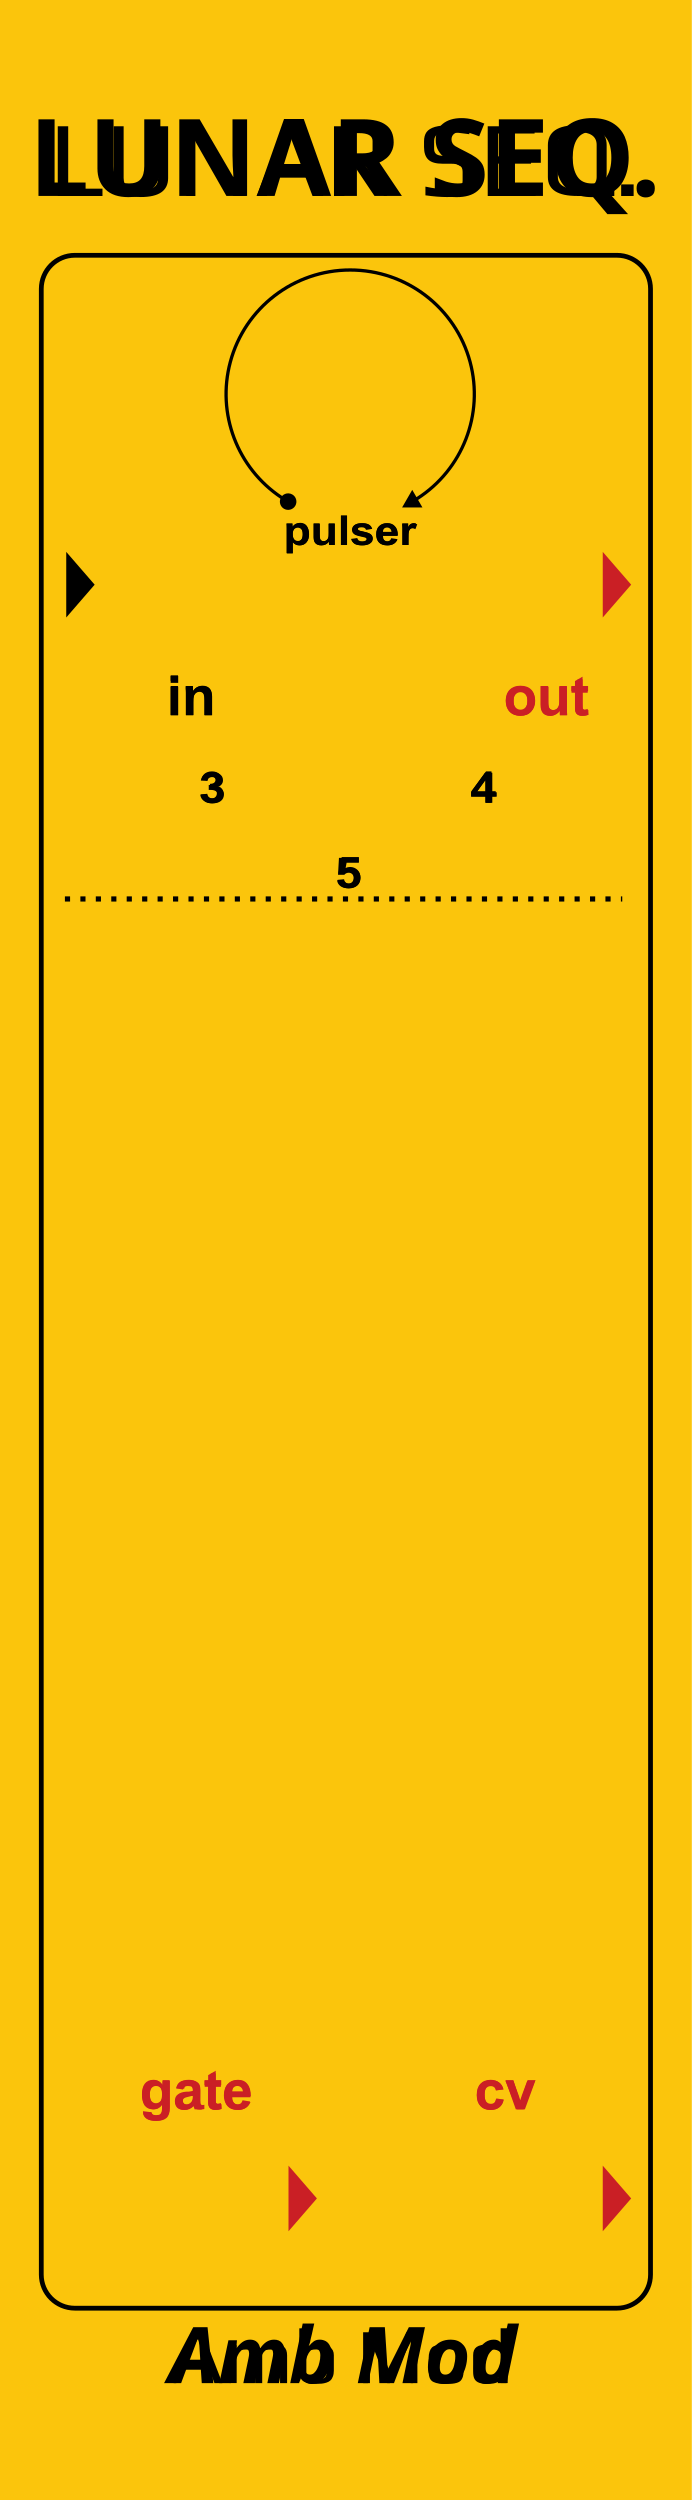
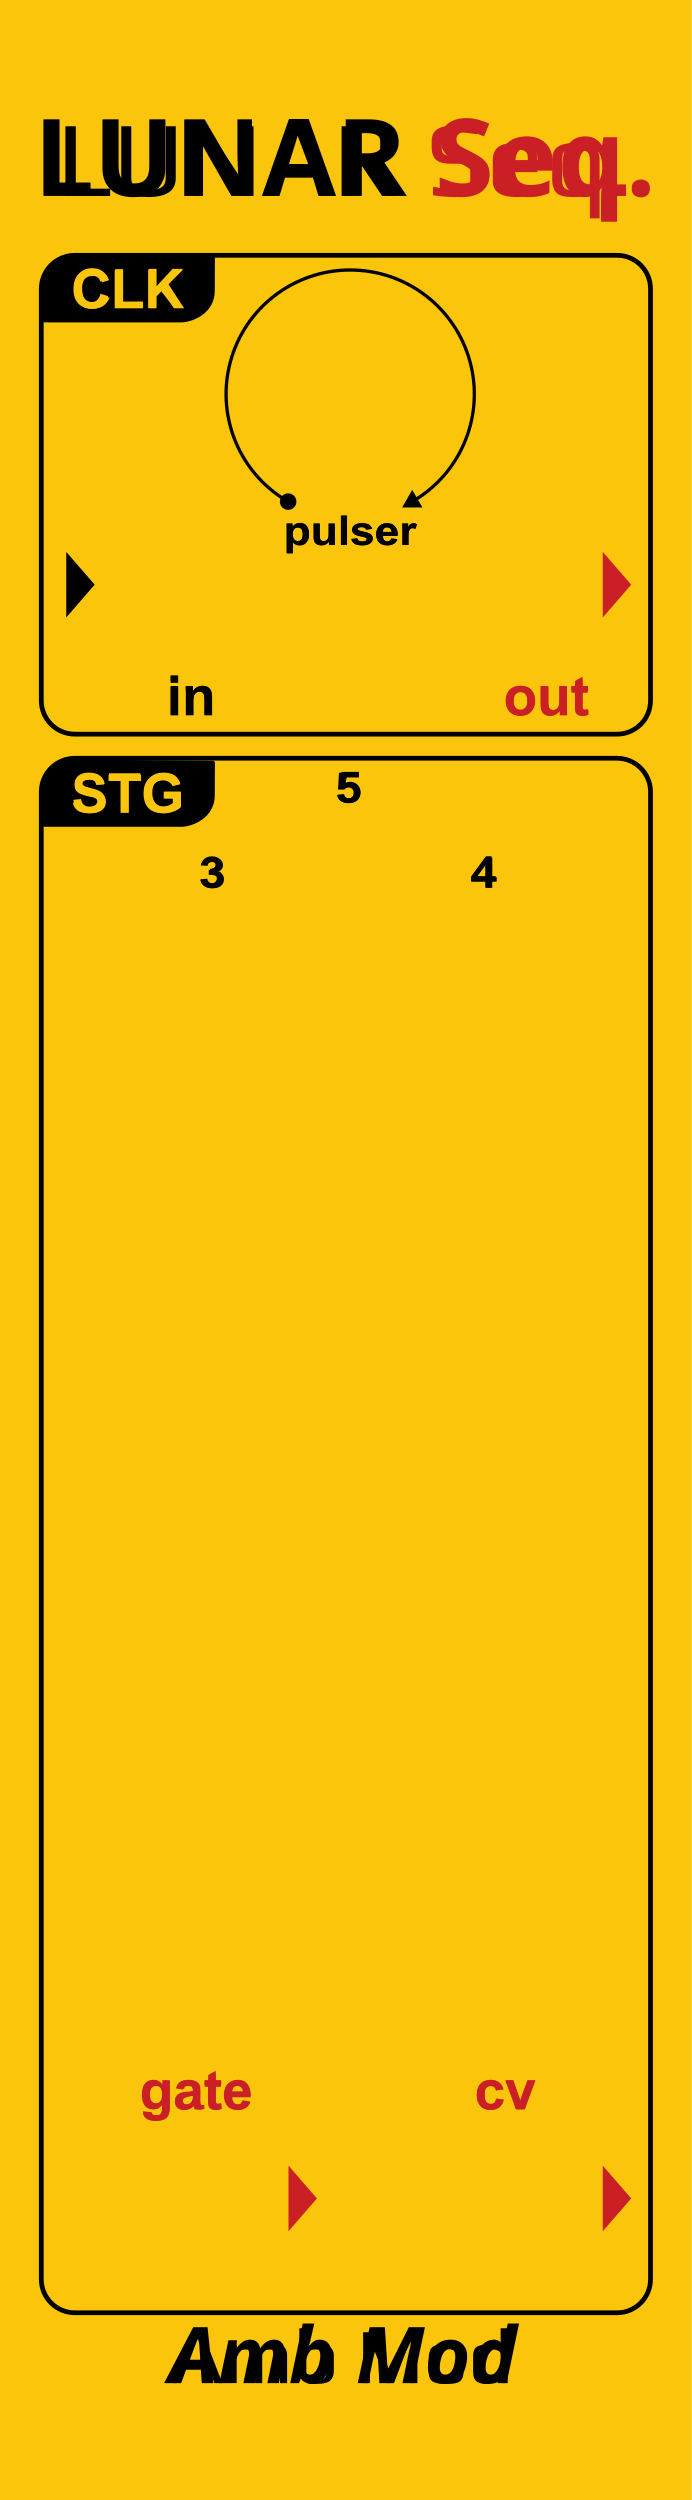
<svg xmlns="http://www.w3.org/2000/svg" width="35.56mm" height="128.5mm" viewBox="0 0 35.56 128.5" version="1.1" id="svg1">
  <defs id="defs1">
    <rect x="84.1" y="60.777" width="17.973" height="14.954" id="rect20" />
    <rect x="-6.86" y="102.347" width="128.14" height="83.689" id="rect11" />
  </defs>
  <rect x="0" y="0" width="35.56" height="128.5" style="fill:#fbc50c;fill-opacity:1;stroke:none" id="rect1" />
-   <rect x="2.122" y="13.122" width="31.315" height="105.519" rx="1.726" ry="1.726" style="fill:none;fill-opacity:1;stroke:#000;stroke-width:0.245;stroke-linejoin:round" id="box-clock" />
+   <rect x="2.122" y="13.122" width="31.315" height="24.614" rx="1.726" ry="1.726" style="fill:none;fill-opacity:1;stroke:#000;stroke-width:0.245;stroke-linejoin:round" id="box-clock" />
  <text x="17.278" y="29.177" text-anchor="middle" id="label-pulser" style="font-weight:bold;font-size:2.187px;font-family:Arial;text-anchor:middle;fill:#000;stroke-width:1" transform="scale(1.041629,0.9600343)">pulser</text>
  <g id="g1" transform="translate(9.71841)">
    <text x="7.901" y="122.492" font-family="sans-serif" font-size="4.025px" text-anchor="middle" fill="#000" id="text52" style="stroke-width:1.548">
      <tspan style="font-style:italic;font-variant:normal;font-weight:bold;font-stretch:normal;font-family:Play;-inkscape-font-specification:'Play Bold Italic';stroke-width:1.548" id="tspan52">Amb Mod</tspan>
    </text>
    <path style="font-style:italic;font-weight:bold;font-size:4.025px;font-family:Play;-inkscape-font-specification:'Play Bold Italic';text-anchor:middle;fill:#000;stroke-width:1.548" d="m 0.245,119.88 h 0.451 l 1.014,2.612 H 1.303 l -0.298,-0.793 h -1.119 l -0.294,0.793 h -0.386 z m 0.664,1.549 -0.443,-1.179 h -0.036 l -0.443,1.179 z m 1.175,-0.885 h 0.362 v 0.237 q 0.056,-0.278 0.656,-0.278 0.487,0 0.608,0.266 0.036,-0.129 0.217,-0.197 0.185,-0.068 0.451,-0.068 0.362,0 0.511,0.137 0.149,0.133 0.149,0.423 v 1.429 H 4.676 v -1.405 q 0,-0.076 -0.012,-0.125 -0.012,-0.048 -0.048,-0.097 -0.08,-0.101 -0.358,-0.101 -0.213,0 -0.318,0.028 -0.105,0.028 -0.145,0.097 -0.036,0.068 -0.036,0.197 v 1.405 H 3.396 v -1.405 q 0,-0.076 -0.012,-0.125 -0.012,-0.048 -0.048,-0.097 -0.08,-0.101 -0.354,-0.101 -0.221,0 -0.334,0.028 -0.113,0.028 -0.157,0.097 -0.044,0.064 -0.044,0.197 v 1.405 H 2.084 Z m 4.451,1.988 q -0.217,0 -0.35,-0.024 -0.129,-0.02 -0.258,-0.081 Q 5.666,122.303 5.666,121.856 v -2.181 h 0.362 v 0.584 0.229 q -0.004,0.105 -0.004,0.233 0.02,-0.093 0.169,-0.157 0.153,-0.06 0.443,-0.06 0.805,0 0.805,0.551 v 0.801 q 0,0.173 -0.052,0.302 -0.048,0.129 -0.129,0.201 -0.072,0.068 -0.201,0.109 -0.125,0.04 -0.25,0.052 -0.113,0.012 -0.274,0.012 z m 0.008,-0.237 q 0.209,0 0.318,-0.028 0.113,-0.032 0.161,-0.113 0.048,-0.081 0.048,-0.245 v -0.765 q 0,-0.165 -0.048,-0.245 -0.048,-0.085 -0.161,-0.109 -0.109,-0.028 -0.322,-0.028 -0.197,0 -0.306,0.032 -0.109,0.032 -0.157,0.117 -0.048,0.081 -0.048,0.233 v 0.765 q 0,0.165 0.044,0.245 0.048,0.081 0.157,0.113 0.109,0.028 0.314,0.028 z M 8.946,119.88 h 0.584 l 0.837,2.173 0.012,0.004 0.793,-2.177 h 0.563 v 2.612 h -0.342 v -2.209 h -0.02 l -0.841,2.209 h -0.35 l -0.865,-2.209 h -0.02 v 2.209 h -0.35 z m 4.266,2.652 q -0.258,0 -0.386,-0.02 -0.129,-0.016 -0.258,-0.076 -0.133,-0.06 -0.193,-0.193 -0.06,-0.137 -0.06,-0.366 v -0.676 q 0,-0.181 0.044,-0.318 0.044,-0.137 0.117,-0.213 0.06,-0.068 0.181,-0.105 0.125,-0.04 0.254,-0.052 0.145,-0.008 0.302,-0.008 0.209,0 0.314,0.012 0.109,0.008 0.229,0.04 0.125,0.036 0.193,0.109 0.068,0.072 0.117,0.209 0.044,0.141 0.044,0.326 v 0.676 q 0,0.342 -0.157,0.499 -0.064,0.064 -0.185,0.101 -0.121,0.036 -0.25,0.048 -0.153,0.008 -0.306,0.008 z m 0,-0.237 q 0.169,0 0.245,-0.008 0.076,-0.008 0.149,-0.044 0.072,-0.032 0.101,-0.105 0.032,-0.076 0.032,-0.209 v -0.789 q 0,-0.181 -0.044,-0.262 -0.044,-0.085 -0.153,-0.109 -0.105,-0.028 -0.33,-0.028 -0.225,0 -0.334,0.028 -0.105,0.024 -0.149,0.109 -0.044,0.081 -0.044,0.262 v 0.789 q 0,0.133 0.028,0.209 0.032,0.072 0.105,0.105 0.072,0.036 0.149,0.044 0.076,0.008 0.245,0.008 z m 2.157,0.237 q -0.29,0 -0.455,-0.056 -0.165,-0.06 -0.241,-0.193 -0.072,-0.133 -0.072,-0.37 v -0.857 q 0,-0.294 0.181,-0.423 0.185,-0.129 0.608,-0.129 0.254,0 0.435,0.064 0.185,0.064 0.189,0.185 h 0.008 l -0.008,-0.495 v -0.584 h 0.362 v 2.817 h -0.354 v -0.229 q 0,0.109 -0.173,0.185 -0.173,0.085 -0.479,0.085 z m 0.076,-0.25 q 0.302,0 0.435,-0.068 0.133,-0.068 0.133,-0.233 v -0.962 q 0,-0.262 -0.535,-0.262 -0.322,0 -0.419,0.048 -0.101,0.048 -0.101,0.213 v 0.962 q 0,0.165 0.109,0.233 0.113,0.068 0.378,0.068 z" id="text4" aria-label="Amb Mod" />
  </g>
  <g id="g2" transform="translate(2.540001)" style="fill:#000">
    <text x="15.19" y="10.073" font-family="sans-serif" font-size="6.829px" font-weight="bold" text-anchor="middle" fill="#000" id="text1" style="font-style:normal;font-variant:normal;font-weight:bold;font-stretch:normal;font-size:5.522px;font-family:Arial;-inkscape-font-specification:'Arial Bold';fill:#000;stroke-width:2.626">
-       <tspan style="font-style:normal;font-variant:normal;font-weight:bold;font-stretch:normal;font-size:5.522px;font-family:Play;-inkscape-font-specification:'Play Bold';fill:#000;fill-opacity:1;stroke-width:2.626" id="tspan13">LUNAR SEQ.</tspan>
+       <tspan style="font-style:normal;font-variant:normal;font-weight:bold;font-stretch:normal;font-size:5.522px;font-family:Play;-inkscape-font-specification:'Play Bold';fill:#000;fill-opacity:1;stroke-width:2.626" id="tspan13">LUNAR <tspan style="fill:#ca1f25;fill-opacity:1" id="tspan32">Seq.</tspan>
+       </tspan>
    </text>
  </g>
  <path style="fill:#ca1f25;fill-opacity:1;stroke:none;stroke-width:0.2;stroke-linejoin:round;stroke-dasharray:none;stroke-opacity:1" id="path36-2" d="m 40.693,100.277 2.12,3.671 2.12,3.671 -4.239,0 -4.239,0 2.12,-3.671 z" transform="matrix(0,0.3979664,-0.1989601,0,52.39348,96.80539)" />
  <path style="fill:#ca1f25;fill-opacity:1;stroke:none;stroke-width:0.2;stroke-linejoin:round;stroke-dasharray:none;stroke-opacity:1" id="path2" d="m 40.693,100.277 2.12,3.671 2.12,3.671 -4.239,0 -4.239,0 2.12,-3.671 z" transform="matrix(0,0.3979664,-0.1989601,0,36.24051,96.80539)" />
-   <text x="10.482" y="42.98" text-anchor="middle" id="text8" style="font-weight:bold;font-size:2.338px;font-family:Arial;text-anchor:middle;fill:#000;stroke-width:1" transform="scale(1.041629,0.9600343)">3</text>
-   <text x="17.206" y="47.538" text-anchor="middle" id="text9" style="font-weight:bold;font-size:2.338px;font-family:Arial;text-anchor:middle;fill:#000;fill-opacity:1;stroke-width:1" transform="scale(1.041629,0.9600343)">5</text>
+   <text x="10.482" y="47.525" text-anchor="middle" id="text8" style="font-weight:bold;font-size:2.338px;font-family:Arial;text-anchor:middle;fill:#000;stroke-width:1" transform="scale(1.041629,0.9600343)">3</text>
+   <text x="17.206" y="42.977" text-anchor="middle" id="text9" style="font-weight:bold;font-size:2.338px;font-family:Arial;text-anchor:middle;fill:#000;fill-opacity:1;stroke-width:1" transform="scale(1.041629,0.9600343)">5</text>
  <path id="path178" style="baseline-shift:baseline;display:inline;overflow:visible;vector-effect:none;fill:#000;stroke-width:1;stroke-linejoin:round;enable-background:accumulate;stop-color:#000" d="m 18.001,13.792 c -2.926,0 -5.488,1.966 -6.245,4.792 -0.721,2.69 0.365,5.523 2.656,7.051 -0.071,0.191 0.004,0.411 0.186,0.517 0.199,0.115 0.464,0.048 0.581,-0.156 0.117,-0.203 0.048,-0.464 -0.156,-0.581 -0.064,-0.037 -0.133,-0.055 -0.201,-0.057 -0.12,-0.003 -0.237,0.045 -0.321,0.134 -2.229,-1.489 -3.282,-4.245 -2.581,-6.863 0.738,-2.752 3.231,-4.665 6.081,-4.665 2.85,0 5.343,1.913 6.081,4.665 0.711,2.655 -0.383,5.451 -2.676,6.924 l -0.217,-0.375 -0.522,0.907 h 1.047 l -0.224,-0.386 c 2.359,-1.512 3.485,-4.387 2.754,-7.115 -0.757,-2.826 -3.318,-4.792 -6.244,-4.792 z" />
  <text xml:space="preserve" transform="scale(0.2645833)" id="text11" style="writing-mode:lr-tb;direction:ltr;white-space:pre;shape-inside:url(#rect11);display:inline;opacity:0.319;fill:#000;fill-opacity:1;stroke:#000;stroke-width:1.002;stroke-dasharray:1, 2" />
  <path d="m 14.733,26.921 h 0.291 v 0.16 q 0.057,-0.082 0.154,-0.133 0.097,-0.051 0.215,-0.051 0.206,0 0.349,0.149 0.144,0.149 0.144,0.414 0,0.273 -0.145,0.425 -0.145,0.151 -0.35,0.151 -0.098,0 -0.178,-0.036 -0.079,-0.036 -0.167,-0.123 v 0.549 h -0.313 z m 0.309,0.526 q 0,0.184 0.079,0.272 0.079,0.087 0.192,0.087 0.109,0 0.181,-0.08 0.072,-0.081 0.072,-0.265 0,-0.171 -0.075,-0.254 -0.075,-0.083 -0.185,-0.083 -0.115,0 -0.19,0.082 -0.076,0.081 -0.076,0.241 z m 1.869,0.563 v -0.163 q -0.065,0.087 -0.17,0.137 -0.105,0.05 -0.221,0.05 -0.119,0 -0.214,-0.048 -0.095,-0.048 -0.137,-0.135 -0.042,-0.087 -0.042,-0.241 v -0.689 h 0.313 v 0.5 q 0,0.23 0.017,0.282 0.018,0.051 0.063,0.082 0.046,0.03 0.116,0.03 0.08,0 0.144,-0.04 0.063,-0.041 0.087,-0.1 0.023,-0.06 0.023,-0.294 v -0.459 h 0.313 v 1.089 z m 0.614,0 V 26.507 h 0.313 v 1.503 z m 0.523,-0.311 0.314,-0.044 q 0.02,0.084 0.081,0.128 0.061,0.043 0.171,0.043 0.121,0 0.182,-0.041 0.041,-0.029 0.041,-0.077 0,-0.033 -0.022,-0.054 -0.023,-0.021 -0.105,-0.038 -0.378,-0.077 -0.48,-0.14 -0.14,-0.088 -0.14,-0.245 0,-0.142 0.121,-0.238 0.121,-0.096 0.376,-0.096 0.243,0 0.36,0.073 0.118,0.073 0.162,0.215 l -0.295,0.05 q -0.019,-0.064 -0.072,-0.097 -0.052,-0.034 -0.15,-0.034 -0.123,0 -0.177,0.032 -0.036,0.023 -0.036,0.058 0,0.031 0.031,0.052 0.042,0.029 0.291,0.081 0.25,0.052 0.349,0.128 0.098,0.077 0.098,0.214 0,0.15 -0.136,0.257 -0.136,0.108 -0.402,0.108 -0.241,0 -0.383,-0.09 -0.14,-0.09 -0.184,-0.245 z m 2.062,-0.036 0.312,0.048 q -0.06,0.158 -0.19,0.241 -0.129,0.082 -0.324,0.082 -0.308,0 -0.456,-0.186 -0.117,-0.149 -0.117,-0.375 0,-0.271 0.154,-0.423 0.154,-0.154 0.388,-0.154 0.264,0 0.416,0.161 0.152,0.16 0.146,0.491 H 19.655 q 0.003,0.128 0.076,0.2 0.072,0.071 0.18,0.071 0.073,0 0.123,-0.037 0.05,-0.037 0.076,-0.119 z m 0.018,-0.291 q -0.003,-0.125 -0.07,-0.19 -0.067,-0.066 -0.162,-0.066 -0.102,0 -0.169,0.069 -0.067,0.069 -0.066,0.187 z m 0.864,0.638 H 20.68 v -1.089 h 0.29 v 0.155 q 0.075,-0.11 0.134,-0.145 0.06,-0.035 0.136,-0.035 0.107,0 0.206,0.054 l -0.097,0.251 q -0.079,-0.047 -0.147,-0.047 -0.066,0 -0.111,0.034 -0.046,0.033 -0.072,0.12 -0.026,0.087 -0.026,0.365 z" id="text13" style="font-weight:bold;font-size:2.187px;font-family:Arial;text-anchor:middle;fill:#000" aria-label="pulser" />
-   <path d="m 17.353,45.225 0.333,-0.032 q 0.014,0.104 0.084,0.165 0.07,0.06 0.162,0.06 0.105,0 0.177,-0.078 0.073,-0.079 0.073,-0.237 0,-0.148 -0.073,-0.221 -0.071,-0.075 -0.187,-0.075 -0.144,0 -0.258,0.117 l -0.271,-0.036 0.171,-0.836 h 0.883 v 0.288 h -0.63 l -0.052,0.273 q 0.112,-0.051 0.228,-0.051 0.222,0 0.377,0.149 0.155,0.149 0.155,0.387 0,0.198 -0.125,0.354 -0.17,0.213 -0.472,0.213 -0.241,0 -0.394,-0.119 -0.152,-0.119 -0.182,-0.321 z" id="text19" style="font-weight:bold;font-size:1.979px;font-family:Arial;text-anchor:middle;fill:#000;stroke-width:1" aria-label="5" />
-   <text x="23.865" y="42.98" text-anchor="middle" id="text10" style="font-weight:bold;font-size:2.338px;font-family:Arial;text-anchor:middle;fill:#000;stroke-width:1" transform="scale(1.041629,0.9600343)">4</text>
+   <path d="m 17.353,40.846 0.333,-0.032 q 0.014,0.104 0.084,0.165 0.07,0.06 0.162,0.06 0.105,0 0.177,-0.078 0.073,-0.079 0.073,-0.237 0,-0.148 -0.073,-0.221 -0.071,-0.075 -0.187,-0.075 -0.144,0 -0.258,0.117 l -0.271,-0.036 0.171,-0.836 h 0.883 v 0.288 h -0.63 l -0.052,0.273 q 0.112,-0.051 0.228,-0.051 0.222,0 0.377,0.149 0.155,0.149 0.155,0.387 0,0.198 -0.125,0.354 -0.17,0.213 -0.472,0.213 -0.241,0 -0.394,-0.119 -0.152,-0.119 -0.182,-0.321 z" id="text19" style="font-weight:bold;font-size:1.979px;font-family:Arial;text-anchor:middle;fill:#000;stroke-width:1" aria-label="5" />
+   <text x="23.865" y="47.525" text-anchor="middle" id="text10" style="font-weight:bold;font-size:2.338px;font-family:Arial;text-anchor:middle;fill:#000;stroke-width:1" transform="scale(1.041629,0.9600343)">4</text>
  <text xml:space="preserve" transform="scale(0.2645833)" id="text20" style="writing-mode:lr-tb;direction:ltr;white-space:pre;shape-inside:url(#rect20);display:inline;opacity:0.319;fill:#000;fill-opacity:1;stroke:#000;stroke-width:1.002;stroke-dasharray:1, 2" />
  <path style="fill:#ca1f25;fill-opacity:1;stroke:none;stroke-width:0.2;stroke-linejoin:round;stroke-dasharray:none;stroke-opacity:1" id="path24" d="m 40.693,100.277 2.12,3.671 2.12,3.671 -4.239,0 -4.239,0 2.12,-3.671 z" transform="matrix(0,0.3979664,-0.1989601,0,52.39348,13.85789)" />
  <path style="fill:#000;fill-opacity:1;stroke:none;stroke-width:0.2;stroke-linejoin:round;stroke-dasharray:none;stroke-opacity:1" id="path25" d="m 40.693,100.277 2.12,3.671 2.12,3.671 -4.239,0 -4.239,0 2.12,-3.671 z" transform="matrix(0,0.3979664,-0.1989601,0,24.81663,13.85789)" />
  <text x="9.823" y="36.76" font-family="sans-serif" font-size="2" text-anchor="middle" fill="#000" id="text180-6" style="font-style:normal;font-variant:normal;font-weight:bold;font-stretch:normal;font-size:2.822px;font-family:Arial;-inkscape-font-specification:'Arial Bold';text-align:center;text-anchor:middle;fill:#000">
    <tspan style="fill:#000" id="tspan180-6">in</tspan>
  </text>
  <text x="28.08" y="36.76" font-family="sans-serif" font-size="2" text-anchor="middle" fill="#000" id="text356" style="font-style:normal;font-variant:normal;font-weight:bold;font-stretch:normal;font-size:2.822px;font-family:Arial;-inkscape-font-specification:'Arial Bold';text-align:center;text-anchor:middle;fill:#ca1f25;fill-opacity:1">
    <tspan style="fill:#ca1f25;fill-opacity:1" id="tspan356">out</tspan>
  </text>
  <path d="m 8.772,35.098 v -0.358 h 0.387 v 0.358 z m 0,1.662 v -1.463 h 0.387 v 1.463 z m 2.115,0 H 10.5 v -0.747 q 0,-0.237 -0.025,-0.306 -0.025,-0.07 -0.081,-0.109 -0.055,-0.039 -0.134,-0.039 -0.101,0 -0.181,0.055 -0.08,0.055 -0.11,0.146 -0.029,0.091 -0.029,0.336 v 0.663 h -0.387 v -1.463 h 0.36 v 0.215 q 0.192,-0.248 0.482,-0.248 0.128,0 0.234,0.047 0.106,0.045 0.16,0.117 0.055,0.072 0.076,0.163 0.022,0.091 0.022,0.26 z" id="text368" style="font-weight:bold;font-size:2.822px;font-family:Arial;-inkscape-font-specification:'Arial Bold';text-align:center;text-anchor:middle;fill:#000" aria-label="in" />
  <path d="m 25.999,36.008 q 0,-0.193 0.095,-0.373 0.095,-0.181 0.269,-0.276 0.175,-0.095 0.39,-0.095 0.332,0 0.544,0.216 0.212,0.215 0.212,0.544 0,0.332 -0.215,0.551 -0.214,0.218 -0.539,0.218 -0.201,0 -0.384,-0.091 -0.182,-0.091 -0.277,-0.266 -0.095,-0.176 -0.095,-0.429 z m 0.397,0.021 q 0,0.218 0.103,0.333 0.103,0.116 0.255,0.116 0.152,0 0.254,-0.116 0.103,-0.116 0.103,-0.336 0,-0.215 -0.103,-0.331 -0.102,-0.116 -0.254,-0.116 -0.152,0 -0.255,0.116 -0.103,0.116 -0.103,0.333 z m 2.38,0.732 v -0.219 q -0.08,0.117 -0.211,0.185 -0.13,0.068 -0.274,0.068 -0.147,0 -0.265,-0.065 -0.117,-0.065 -0.169,-0.182 -0.052,-0.117 -0.052,-0.324 v -0.926 h 0.387 v 0.672 q 0,0.309 0.021,0.379 0.022,0.069 0.079,0.11 0.057,0.04 0.143,0.04 0.099,0 0.178,-0.054 0.079,-0.055 0.107,-0.135 0.029,-0.081 0.029,-0.395 v -0.617 h 0.387 v 1.463 z m 1.432,-1.463 v 0.309 H 29.943 v 0.59 q 0,0.179 0.007,0.209 0.008,0.029 0.034,0.048 0.028,0.019 0.066,0.019 0.054,0 0.156,-0.037 l 0.033,0.3 q -0.135,0.058 -0.306,0.058 -0.105,0 -0.189,-0.035 -0.084,-0.036 -0.124,-0.091 -0.039,-0.057 -0.054,-0.152 -0.012,-0.068 -0.012,-0.273 v -0.638 h -0.178 v -0.309 h 0.178 v -0.291 l 0.389,-0.226 v 0.517 z" id="text369" style="font-weight:bold;font-size:2.822px;font-family:Arial;-inkscape-font-specification:'Arial Bold';text-align:center;text-anchor:middle;fill:#ca1f25" aria-label="out" />
  <text x="25.963" y="108.419" font-family="sans-serif" font-size="2" text-anchor="middle" fill="#000" id="text25" style="font-style:normal;font-variant:normal;font-weight:bold;font-stretch:normal;font-size:2.822px;font-family:Arial;-inkscape-font-specification:'Arial Bold';text-align:center;text-anchor:middle;fill:#ca1f25;fill-opacity:1">
    <tspan style="fill:#ca1f25;fill-opacity:1" id="tspan25">cv</tspan>
  </text>
  <text x="10.088" y="108.419" font-family="sans-serif" font-size="2" text-anchor="middle" fill="#000" id="text26" style="font-style:normal;font-variant:normal;font-weight:bold;font-stretch:normal;font-size:2.822px;font-family:Arial;-inkscape-font-specification:'Arial Bold';text-align:center;text-anchor:middle;fill:#ca1f25;fill-opacity:1">
    <tspan style="fill:#ca1f25;fill-opacity:1" id="tspan26">gate</tspan>
  </text>
  <path d="m 25.872,107.388 -0.382,0.069 q -0.019,-0.114 -0.088,-0.172 -0.068,-0.058 -0.176,-0.058 -0.145,0 -0.232,0.101 -0.085,0.099 -0.085,0.333 0,0.26 0.087,0.368 0.088,0.107 0.236,0.107 0.11,0 0.181,-0.062 0.07,-0.063 0.099,-0.216 l 0.38,0.065 q -0.059,0.262 -0.227,0.396 -0.168,0.134 -0.451,0.134 -0.321,0 -0.513,-0.203 -0.19,-0.203 -0.19,-0.561 0,-0.362 0.192,-0.564 0.192,-0.203 0.518,-0.203 0.267,0 0.424,0.116 0.158,0.114 0.227,0.35 z m 0.696,1.031 -0.59,-1.463 h 0.407 l 0.276,0.747 0.08,0.249 q 0.032,-0.095 0.04,-0.125 0.019,-0.062 0.041,-0.124 l 0.278,-0.747 h 0.398 l -0.582,1.463 z" id="text27" style="font-weight:bold;font-size:2.822px;font-family:Arial;-inkscape-font-specification:'Arial Bold';text-align:center;text-anchor:middle;fill:#ca1f25" aria-label="cv" />
  <path d="m 7.353,108.516 0.442,0.054 q 0.011,0.077 0.051,0.106 0.055,0.041 0.174,0.041 0.152,0 0.227,-0.045 0.051,-0.03 0.077,-0.098 0.018,-0.048 0.018,-0.178 v -0.214 q -0.174,0.237 -0.438,0.237 -0.295,0 -0.467,-0.249 -0.135,-0.197 -0.135,-0.491 0,-0.368 0.176,-0.562 0.178,-0.194 0.441,-0.194 0.271,0 0.448,0.238 v -0.205 h 0.362 v 1.313 q 0,0.259 -0.043,0.387 -0.043,0.128 -0.12,0.201 -0.077,0.073 -0.207,0.114 -0.128,0.041 -0.325,0.041 -0.372,0 -0.528,-0.128 -0.156,-0.127 -0.156,-0.322 0,-0.019 0.001,-0.047 z M 7.699,107.657 q 0,0.233 0.09,0.342 0.091,0.107 0.223,0.107 0.142,0 0.24,-0.11 0.098,-0.112 0.098,-0.329 0,-0.227 -0.094,-0.338 -0.094,-0.11 -0.237,-0.11 -0.139,0 -0.23,0.109 -0.09,0.107 -0.09,0.329 z m 1.703,-0.255 -0.351,-0.063 q 0.059,-0.212 0.204,-0.314 0.145,-0.102 0.43,-0.102 0.259,0 0.386,0.062 0.127,0.061 0.178,0.156 0.052,0.094 0.052,0.346 l -0.004,0.452 q 0,0.193 0.018,0.285 0.019,0.091 0.07,0.196 H 10.002 q -0.015,-0.039 -0.037,-0.114 -0.01,-0.034 -0.014,-0.045 -0.099,0.097 -0.212,0.145 -0.113,0.048 -0.241,0.048 -0.226,0 -0.357,-0.123 -0.13,-0.123 -0.13,-0.31 0,-0.124 0.059,-0.22 0.059,-0.098 0.165,-0.149 0.107,-0.052 0.309,-0.091 0.271,-0.051 0.376,-0.095 v -0.039 q 0,-0.112 -0.055,-0.158 -0.055,-0.048 -0.208,-0.048 -0.103,0 -0.161,0.041 -0.058,0.04 -0.094,0.142 z m 0.518,0.314 q -0.074,0.025 -0.236,0.059 -0.161,0.034 -0.211,0.068 -0.076,0.054 -0.076,0.136 0,0.081 0.061,0.141 0.061,0.059 0.154,0.059 0.105,0 0.2,-0.069 0.07,-0.052 0.092,-0.128 0.015,-0.05 0.015,-0.189 z m 1.433,-0.761 v 0.309 h -0.265 v 0.59 q 0,0.179 0.007,0.209 0.008,0.029 0.034,0.048 0.028,0.019 0.066,0.019 0.054,0 0.156,-0.037 l 0.033,0.3 q -0.135,0.058 -0.306,0.058 -0.105,0 -0.189,-0.035 -0.084,-0.036 -0.124,-0.091 -0.039,-0.057 -0.054,-0.152 -0.012,-0.068 -0.012,-0.273 v -0.638 h -0.178 v -0.309 h 0.178 v -0.291 l 0.389,-0.226 v 0.517 z m 1.116,0.998 0.386,0.065 q -0.074,0.212 -0.236,0.324 -0.16,0.11 -0.401,0.11 -0.382,0 -0.565,-0.249 -0.145,-0.2 -0.145,-0.504 0,-0.364 0.19,-0.569 0.19,-0.207 0.481,-0.207 0.327,0 0.515,0.216 0.189,0.215 0.181,0.66 h -0.97 q 0.004,0.172 0.094,0.269 0.09,0.095 0.223,0.095 0.091,0 0.153,-0.05 0.062,-0.05 0.094,-0.16 z m 0.022,-0.391 q -0.004,-0.168 -0.087,-0.255 -0.083,-0.088 -0.201,-0.088 -0.127,0 -0.209,0.092 -0.083,0.092 -0.081,0.251 z" id="text28" style="font-weight:bold;font-size:2.822px;font-family:Arial;-inkscape-font-specification:'Arial Bold';text-align:center;text-anchor:middle;fill:#ca1f25" aria-label="gate" />
-   <g id="path28" style="opacity:1;fill:#000;fill-opacity:1" transform="translate(0,8.373093)">
-     <path style="baseline-shift:baseline;display:inline;overflow:visible;vector-effect:none;fill:#000;fill-opacity:1;stroke-dasharray:0.265, 0.529;enable-background:accumulate;stop-color:#000;stop-opacity:1" d="m 3.336,37.701 v 0.266 h 0.266 v -0.266 z m 0.795,0 v 0.266 h 0.264 v -0.266 z m 0.793,0 v 0.266 h 0.266 v -0.266 z m 0.795,0 v 0.266 h 0.264 v -0.266 z m 0.793,0 v 0.266 h 0.266 v -0.266 z m 0.793,0 v 0.266 h 0.266 v -0.266 z m 0.795,0 v 0.266 h 0.264 v -0.266 z m 0.793,0 v 0.266 h 0.266 v -0.266 z m 0.795,0 v 0.266 h 0.264 v -0.266 z m 0.793,0 v 0.266 h 0.266 v -0.266 z m 0.793,0 v 0.266 h 0.266 v -0.266 z m 0.795,0 v 0.266 h 0.264 v -0.266 z m 0.793,0 v 0.266 h 0.266 v -0.266 z m 0.795,0 v 0.266 h 0.264 v -0.266 z m 0.793,0 v 0.266 h 0.266 v -0.266 z m 0.793,0 v 0.266 h 0.266 v -0.266 z m 0.795,0 v 0.266 h 0.264 v -0.266 z m 0.793,0 v 0.266 h 0.266 v -0.266 z m 0.795,0 v 0.266 h 0.264 v -0.266 z m 0.793,0 v 0.266 h 0.266 v -0.266 z m 0.793,0 v 0.266 h 0.266 v -0.266 z m 0.795,0 v 0.266 h 0.264 v -0.266 z m 0.793,0 v 0.266 h 0.266 v -0.266 z m 0.795,0 v 0.266 h 0.264 v -0.266 z m 0.793,0 v 0.266 h 0.266 v -0.266 z m 0.793,0 v 0.266 h 0.266 v -0.266 z m 0.795,0 v 0.266 h 0.264 v -0.266 z m 0.793,0 v 0.266 h 0.266 v -0.266 z m 0.795,0 v 0.266 h 0.264 v -0.266 z m 0.793,0 v 0.266 h 0.266 v -0.266 z m 0.793,0 v 0.266 h 0.266 v -0.266 z m 0.795,0 v 0.266 h 0.264 v -0.266 z m 0.793,0 v 0.266 h 0.266 v -0.266 z m 0.795,0 v 0.266 h 0.264 v -0.266 z m 0.793,0 v 0.266 h 0.266 v -0.266 z m 0.793,0 v 0.266 h 0.266 v -0.266 z m 0.795,0 v 0.266 h 0.07 v -0.266 z" id="path30" />
+   <path d="m 10.332,45.199 0.323,-0.036 q 0.015,0.114 0.083,0.174 0.068,0.06 0.164,0.06 0.103,0 0.174,-0.072 0.071,-0.072 0.071,-0.195 0,-0.116 -0.068,-0.184 -0.068,-0.068 -0.165,-0.068 -0.064,0 -0.153,0.023 l 0.037,-0.251 q 0.136,0.003 0.207,-0.054 0.071,-0.058 0.071,-0.153 0,-0.081 -0.052,-0.129 -0.052,-0.048 -0.139,-0.048 -0.086,0 -0.146,0.055 -0.061,0.055 -0.074,0.16 l -0.308,-0.048 q 0.032,-0.146 0.096,-0.232 0.065,-0.088 0.181,-0.137 0.117,-0.05 0.26,-0.05 0.246,0 0.395,0.145 0.122,0.118 0.122,0.267 0,0.211 -0.251,0.338 0.15,0.03 0.239,0.133 0.09,0.103 0.09,0.249 0,0.211 -0.168,0.361 -0.168,0.149 -0.417,0.149 -0.237,0 -0.392,-0.125 -0.156,-0.126 -0.181,-0.329 z" id="text31" style="font-weight:bold;font-size:2.338px;font-family:Arial;text-anchor:middle;fill:#000" aria-label="3" />
+   <path d="m 24.94,45.626 v -0.323 h -0.713 v -0.27 l 0.756,-1.02 h 0.281 v 1.019 h 0.216 v 0.271 h -0.216 v 0.323 z m 0,-0.594 v -0.549 l -0.401,0.549 z" id="text32" style="font-weight:bold;font-size:2.338px;font-family:Arial;text-anchor:middle;fill:#000" aria-label="4" />
+   <g id="g34" transform="translate(2.540001)" style="fill:#000">
+     <g id="text34" style="font-weight:bold;font-size:5.522px;font-family:Arial;-inkscape-font-specification:'Arial Bold';text-anchor:middle;stroke-width:2.626" aria-label="LUNAR Seq.">
+       <path style="font-family:Play;-inkscape-font-specification:'Play Bold';fill:#000" d="M 0.822,6.489 H 1.357 V 9.698 H 3.119 V 10.073 H 0.822 Z M 5.09,10.128 q -0.293,0 -0.514,-0.039 Q 4.361,10.051 4.151,9.957 3.931,9.858 3.809,9.653 3.693,9.449 3.693,9.156 V 6.489 h 0.514 v 2.662 q 0,0.337 0.226,0.48 0.226,0.138 0.668,0.138 0.442,0 0.657,-0.138 Q 5.979,9.488 5.979,9.151 V 6.489 h 0.514 v 2.667 q 0,0.972 -1.403,0.972 z M 7.426,6.489 H 8.072 L 10.022,9.449 V 6.489 h 0.469 V 10.073 H 9.845 L 7.895,7.064 V 10.073 H 7.426 Z m 5.036,0 h 0.618 l 1.392,3.584 H 13.915 L 13.506,8.985 h -1.535 l -0.403,1.088 h -0.53 z M 13.373,8.615 12.766,6.997 h -0.05 l -0.607,1.618 z m 1.646,-2.126 h 1.259 q 0.475,0 0.74,0.061 0.271,0.055 0.392,0.204 0.127,0.149 0.127,0.436 v 0.618 q 0,0.32 -0.265,0.497 -0.26,0.171 -0.663,0.171 l 1.149,1.596 H 17.101 L 16.074,8.543 h -0.519 v 1.53 h -0.536 z m 1.237,1.701 q 0.398,0 0.569,-0.094 0.177,-0.099 0.177,-0.353 V 7.246 q 0,-0.403 -0.696,-0.403 H 15.555 V 8.19 Z" id="path34" />
+       <path style="font-family:Play;-inkscape-font-specification:'Play Bold';fill:#ca1f25" d="m 20.812,10.128 q -0.458,0 -1.093,-0.088 V 9.593 q 0.641,0.138 1.127,0.138 0.409,0 0.596,-0.088 0.188,-0.094 0.188,-0.342 V 8.836 q 0,-0.232 -0.133,-0.326 -0.133,-0.094 -0.464,-0.094 H 20.613 q -0.525,0 -0.745,-0.21 Q 19.647,7.997 19.647,7.555 V 7.268 q 0,-0.293 0.127,-0.475 0.133,-0.182 0.436,-0.271 0.309,-0.088 0.845,-0.088 0.359,0 0.922,0.061 v 0.403 q -0.63,-0.094 -0.961,-0.094 -0.514,0 -0.679,0.099 -0.171,0.105 -0.171,0.348 v 0.409 q 0,0.188 0.133,0.276 0.138,0.083 0.469,0.083 h 0.431 q 0.37,0 0.574,0.088 0.21,0.088 0.293,0.271 0.088,0.177 0.088,0.48 v 0.26 q 0,0.381 -0.144,0.602 -0.138,0.221 -0.431,0.315 -0.293,0.094 -0.768,0.094 z m 3.203,0 q -1.226,0 -1.226,-0.817 V 8.256 q 0,-0.486 0.276,-0.696 0.282,-0.215 0.906,-0.215 0.591,0 0.85,0.204 0.265,0.204 0.265,0.707 v 0.591 h -1.795 v 0.403 q 0,0.276 0.193,0.398 0.193,0.121 0.596,0.121 0.381,0 0.9,-0.133 v 0.381 q -0.508,0.11 -0.966,0.11 z M 24.589,8.521 V 8.102 q 0,-0.243 -0.149,-0.331 -0.144,-0.094 -0.497,-0.094 -0.342,0 -0.497,0.094 -0.155,0.088 -0.155,0.331 v 0.42 z m 3.192,1.381 q -0.11,0.226 -0.806,0.226 -0.254,0 -0.403,-0.017 -0.149,-0.017 -0.293,-0.066 -0.149,-0.055 -0.237,-0.155 -0.088,-0.099 -0.144,-0.271 -0.055,-0.166 -0.055,-0.42 v -0.988 q 0,-0.464 0.287,-0.663 0.293,-0.204 0.966,-0.204 0.641,0 0.911,0.204 0.271,0.199 0.271,0.663 V 11.222 H 27.781 Z M 27.074,9.786 q 0.293,0 0.436,-0.039 0.149,-0.044 0.21,-0.155 0.061,-0.116 0.061,-0.337 V 8.278 q 0,-0.254 -0.061,-0.37 -0.061,-0.121 -0.204,-0.16 -0.144,-0.044 -0.436,-0.044 -0.342,0 -0.491,0.039 -0.144,0.039 -0.193,0.155 -0.044,0.116 -0.044,0.381 v 0.977 q 0,0.226 0.066,0.337 0.066,0.11 0.215,0.155 0.155,0.039 0.442,0.039 z m 1.922,-0.309 h 0.641 v 0.596 h -0.641 z" id="path35" />
+     </g>
  </g>
-   <g id="g30" transform="translate(2.540001)" style="fill:#000">
-     <path style="font-weight:bold;font-size:5.522px;font-family:Play;-inkscape-font-specification:'Play Bold';text-anchor:middle;stroke-width:2.626;fill:#000" d="M 0.429,6.489 H 0.965 V 9.698 H 2.727 V 10.073 H 0.429 Z M 4.698,10.128 q -0.293,0 -0.514,-0.039 Q 3.969,10.051 3.759,9.957 3.538,9.858 3.417,9.653 3.301,9.449 3.301,9.156 V 6.489 h 0.514 v 2.662 q 0,0.337 0.226,0.48 0.226,0.138 0.668,0.138 0.442,0 0.657,-0.138 Q 5.587,9.488 5.587,9.151 V 6.489 h 0.514 v 2.667 q 0,0.972 -1.403,0.972 z M 7.034,6.489 H 7.68 L 9.629,9.449 V 6.489 H 10.099 V 10.073 H 9.453 L 7.503,7.064 V 10.073 H 7.034 Z m 5.036,0 h 0.618 l 1.392,3.584 H 13.523 L 13.114,8.985 h -1.535 l -0.403,1.088 h -0.53 z M 12.981,8.615 12.374,6.997 h -0.05 l -0.607,1.618 z m 1.646,-2.126 h 1.259 q 0.475,0 0.74,0.061 0.271,0.055 0.392,0.204 0.127,0.149 0.127,0.436 v 0.618 q 0,0.32 -0.265,0.497 -0.26,0.171 -0.663,0.171 l 1.149,1.596 H 16.709 L 15.682,8.543 h -0.519 v 1.53 h -0.536 z m 1.237,1.701 q 0.398,0 0.569,-0.094 0.177,-0.099 0.177,-0.353 V 7.246 q 0,-0.403 -0.696,-0.403 H 15.163 V 8.19 Z m 4.556,1.938 q -0.458,0 -1.093,-0.088 V 9.593 q 0.641,0.138 1.127,0.138 0.409,0 0.596,-0.088 0.188,-0.094 0.188,-0.342 V 8.836 q 0,-0.232 -0.133,-0.326 -0.133,-0.094 -0.464,-0.094 h -0.42 q -0.525,0 -0.745,-0.21 Q 19.255,7.997 19.255,7.555 V 7.268 q 0,-0.293 0.127,-0.475 0.133,-0.182 0.436,-0.271 0.309,-0.088 0.845,-0.088 0.359,0 0.922,0.061 v 0.403 q -0.63,-0.094 -0.961,-0.094 -0.514,0 -0.679,0.099 -0.171,0.105 -0.171,0.348 v 0.409 q 0,0.188 0.133,0.276 0.138,0.083 0.469,0.083 h 0.431 q 0.37,0 0.574,0.088 0.21,0.088 0.293,0.271 0.088,0.177 0.088,0.48 v 0.26 q 0,0.381 -0.144,0.602 -0.138,0.221 -0.431,0.315 -0.293,0.094 -0.768,0.094 z m 2.109,-3.639 h 2.408 v 0.376 h -1.872 v 1.171 h 1.69 v 0.376 h -1.69 v 1.287 h 1.927 v 0.376 h -2.463 z m 4.6,3.584 q -1.508,0 -1.508,-0.972 V 7.461 q 0,-1.027 1.508,-1.027 1.513,0 1.513,1.022 v 1.48 q 0,0.508 -0.491,0.834 h 0.884 v 0.304 z m 0.011,-0.359 q 0.988,0 0.988,-0.618 V 7.445 q 0,-0.663 -0.994,-0.663 -0.221,0 -0.381,0.028 -0.16,0.022 -0.304,0.088 -0.315,0.149 -0.315,0.547 v 1.651 q 0,0.618 1.005,0.618 z m 2.248,-0.237 h 0.641 v 0.596 h -0.641 z" id="text30" aria-label="LUNAR SEQ." />
-   </g>
-   <path d="m 9.919,42.536 0.31,-0.038 q 0.015,0.119 0.08,0.181 0.065,0.063 0.158,0.063 0.099,0 0.167,-0.075 0.068,-0.075 0.068,-0.203 0,-0.121 -0.065,-0.192 -0.065,-0.071 -0.159,-0.071 -0.062,0 -0.147,0.024 l 0.035,-0.261 q 0.13,0.003 0.199,-0.056 0.068,-0.06 0.068,-0.16 0,-0.084 -0.05,-0.135 -0.05,-0.05 -0.134,-0.05 -0.082,0 -0.14,0.057 -0.058,0.057 -0.071,0.167 l -0.296,-0.05 q 0.031,-0.152 0.092,-0.242 0.063,-0.091 0.173,-0.143 0.112,-0.053 0.25,-0.053 0.236,0 0.379,0.151 0.118,0.123 0.118,0.279 0,0.22 -0.241,0.352 0.144,0.031 0.229,0.138 0.087,0.107 0.087,0.259 0,0.22 -0.161,0.376 -0.161,0.155 -0.401,0.155 -0.227,0 -0.377,-0.13 -0.15,-0.131 -0.173,-0.342 z" id="text31" style="font-weight:bold;font-size:2.338px;font-family:Arial;text-anchor:middle;fill:#000" transform="scale(1.041629,0.9600343)" aria-label="3" />
-   <path d="M 23.943,42.98 V 42.644 h -0.685 v -0.281 l 0.726,-1.063 h 0.269 v 1.062 h 0.208 v 0.282 h -0.208 v 0.337 z m 0,-0.619 v -0.572 l -0.385,0.572 z" id="text32" style="font-weight:bold;font-size:2.338px;font-family:Arial;text-anchor:middle;fill:#000" transform="scale(1.041629,0.9600343)" aria-label="4" />
+   <path id="path5" style="font-weight:bold;font-size:5.522px;font-family:Arial;-inkscape-font-specification:'Arial Bold';text-anchor:middle;fill:#000;fill-opacity:1;stroke:#000;stroke-width:0.224;stroke-linejoin:round;stroke-dasharray:none;stroke-opacity:1" d="m 3.962,13.223 c -0.903,-0.008 -1.656,0.858 -1.656,1.726 v 1.509 c 0,0 4.663,0 6.995,0 0.542,0 1.627,-0.422 1.627,-1.509 0,-1.088 0.008,-1.662 0.008,-1.662 z" />
+   <text x="6.566" y="15.838" font-family="sans-serif" font-size="2" text-anchor="middle" fill="#000" id="text6" style="font-style:normal;font-variant:normal;font-weight:bold;font-stretch:normal;font-size:2.822px;font-family:Arial;-inkscape-font-specification:'Arial Bold';text-align:center;text-anchor:middle;fill:#fbc50c;fill-opacity:1;stroke-width:2.626">CLK</text>
+   <path d="m 5.163,15.096 0.395,0.125 q -0.091,0.331 -0.303,0.492 -0.211,0.16 -0.536,0.16 -0.402,0 -0.661,-0.274 -0.259,-0.276 -0.259,-0.752 0,-0.504 0.26,-0.783 0.26,-0.28 0.685,-0.28 0.371,0 0.602,0.219 0.138,0.13 0.207,0.372 L 5.15,14.471 q -0.036,-0.157 -0.15,-0.248 -0.113,-0.091 -0.276,-0.091 -0.225,0 -0.365,0.161 -0.139,0.161 -0.139,0.522 0,0.383 0.138,0.546 0.138,0.163 0.358,0.163 0.163,0 0.28,-0.103 0.117,-0.103 0.168,-0.325 z m 0.757,0.743 v -2.004 h 0.408 v 1.663 h 1.014 v 0.34 z m 1.718,0 v -2.02 h 0.408 v 0.897 l 0.824,-0.897 h 0.548 l -0.761,0.787 0.802,1.233 H 8.932 L 8.377,14.89 8.046,15.228 v 0.61 z" id="text35" style="font-weight:bold;font-size:2.822px;font-family:Arial;-inkscape-font-specification:'Arial Bold';text-align:center;text-anchor:middle;fill:#fbc50c;stroke-width:2.626" aria-label="CLK" />
+   <rect x="2.122" y="38.974" width="31.315" height="79.903" rx="1.726" ry="1.726" style="fill:none;fill-opacity:1;stroke:#000;stroke-width:0.245;stroke-linejoin:round" id="rect35" />
+   <path id="path37" style="font-weight:bold;font-size:5.522px;font-family:Arial;-inkscape-font-specification:'Arial Bold';text-anchor:middle;fill:#000;fill-opacity:1;stroke:#000;stroke-width:0.224;stroke-linejoin:round;stroke-dasharray:none;stroke-opacity:1" d="m 3.962,39.152 c -1.005,-0.009 -1.656,0.627 -1.656,1.726 v 1.509 h 6.995 c 0.542,0 1.627,-0.422 1.627,-1.509 0,-1.088 0.008,-1.662 0.008,-1.662 z" />
+   <text x="6.566" y="41.768" font-family="sans-serif" font-size="2" text-anchor="middle" fill="#000" id="text37" style="font-style:normal;font-variant:normal;font-weight:bold;font-stretch:normal;font-size:2.822px;font-family:Arial;-inkscape-font-specification:'Arial Bold';text-align:center;text-anchor:middle;fill:#fbc50c;fill-opacity:1;stroke-width:2.626">STG</text>
+   <path d="m 3.767,41.11 0.397,-0.039 q 0.036,0.2 0.145,0.294 0.11,0.094 0.296,0.094 0.197,0 0.296,-0.083 0.101,-0.084 0.101,-0.196 0,-0.072 -0.043,-0.121 -0.041,-0.051 -0.146,-0.088 -0.072,-0.025 -0.327,-0.088 -0.328,-0.081 -0.46,-0.2 -0.186,-0.167 -0.186,-0.407 0,-0.154 0.087,-0.288 0.088,-0.135 0.252,-0.205 0.165,-0.07 0.398,-0.07 0.38,0 0.572,0.167 0.193,0.167 0.203,0.445 l -0.408,0.018 q -0.026,-0.156 -0.113,-0.223 -0.085,-0.069 -0.258,-0.069 -0.178,0 -0.278,0.073 -0.065,0.047 -0.065,0.125 0,0.072 0.061,0.123 0.077,0.065 0.375,0.135 0.298,0.07 0.44,0.146 0.143,0.074 0.223,0.205 0.081,0.13 0.081,0.321 0,0.174 -0.096,0.325 -0.096,0.152 -0.273,0.226 -0.176,0.073 -0.44,0.073 -0.383,0 -0.588,-0.176 Q 3.807,41.449 3.767,41.11 Z m 2.441,0.657 V 40.089 H 5.608 v -0.342 h 1.605 v 0.342 H 6.615 v 1.678 z m 2.209,-0.743 v -0.34 h 0.879 v 0.805 q -0.128,0.124 -0.372,0.219 -0.243,0.094 -0.492,0.094 -0.317,0 -0.553,-0.132 -0.236,-0.134 -0.354,-0.38 -0.119,-0.248 -0.119,-0.539 0,-0.316 0.132,-0.561 0.132,-0.245 0.387,-0.376 0.194,-0.101 0.484,-0.101 0.376,0 0.587,0.158 0.212,0.157 0.273,0.435 l -0.405,0.076 Q 8.821,40.234 8.703,40.148 q -0.117,-0.087 -0.294,-0.087 -0.267,0 -0.426,0.169 -0.157,0.169 -0.157,0.503 0,0.36 0.16,0.54 0.16,0.179 0.419,0.179 0.128,0 0.256,-0.05 0.13,-0.051 0.222,-0.123 v -0.256 z" id="text38" style="font-weight:bold;font-size:2.822px;font-family:Arial;-inkscape-font-specification:'Arial Bold';text-align:center;text-anchor:middle;fill:#fbc50c;stroke-width:2.626" aria-label="STG" />
</svg>
